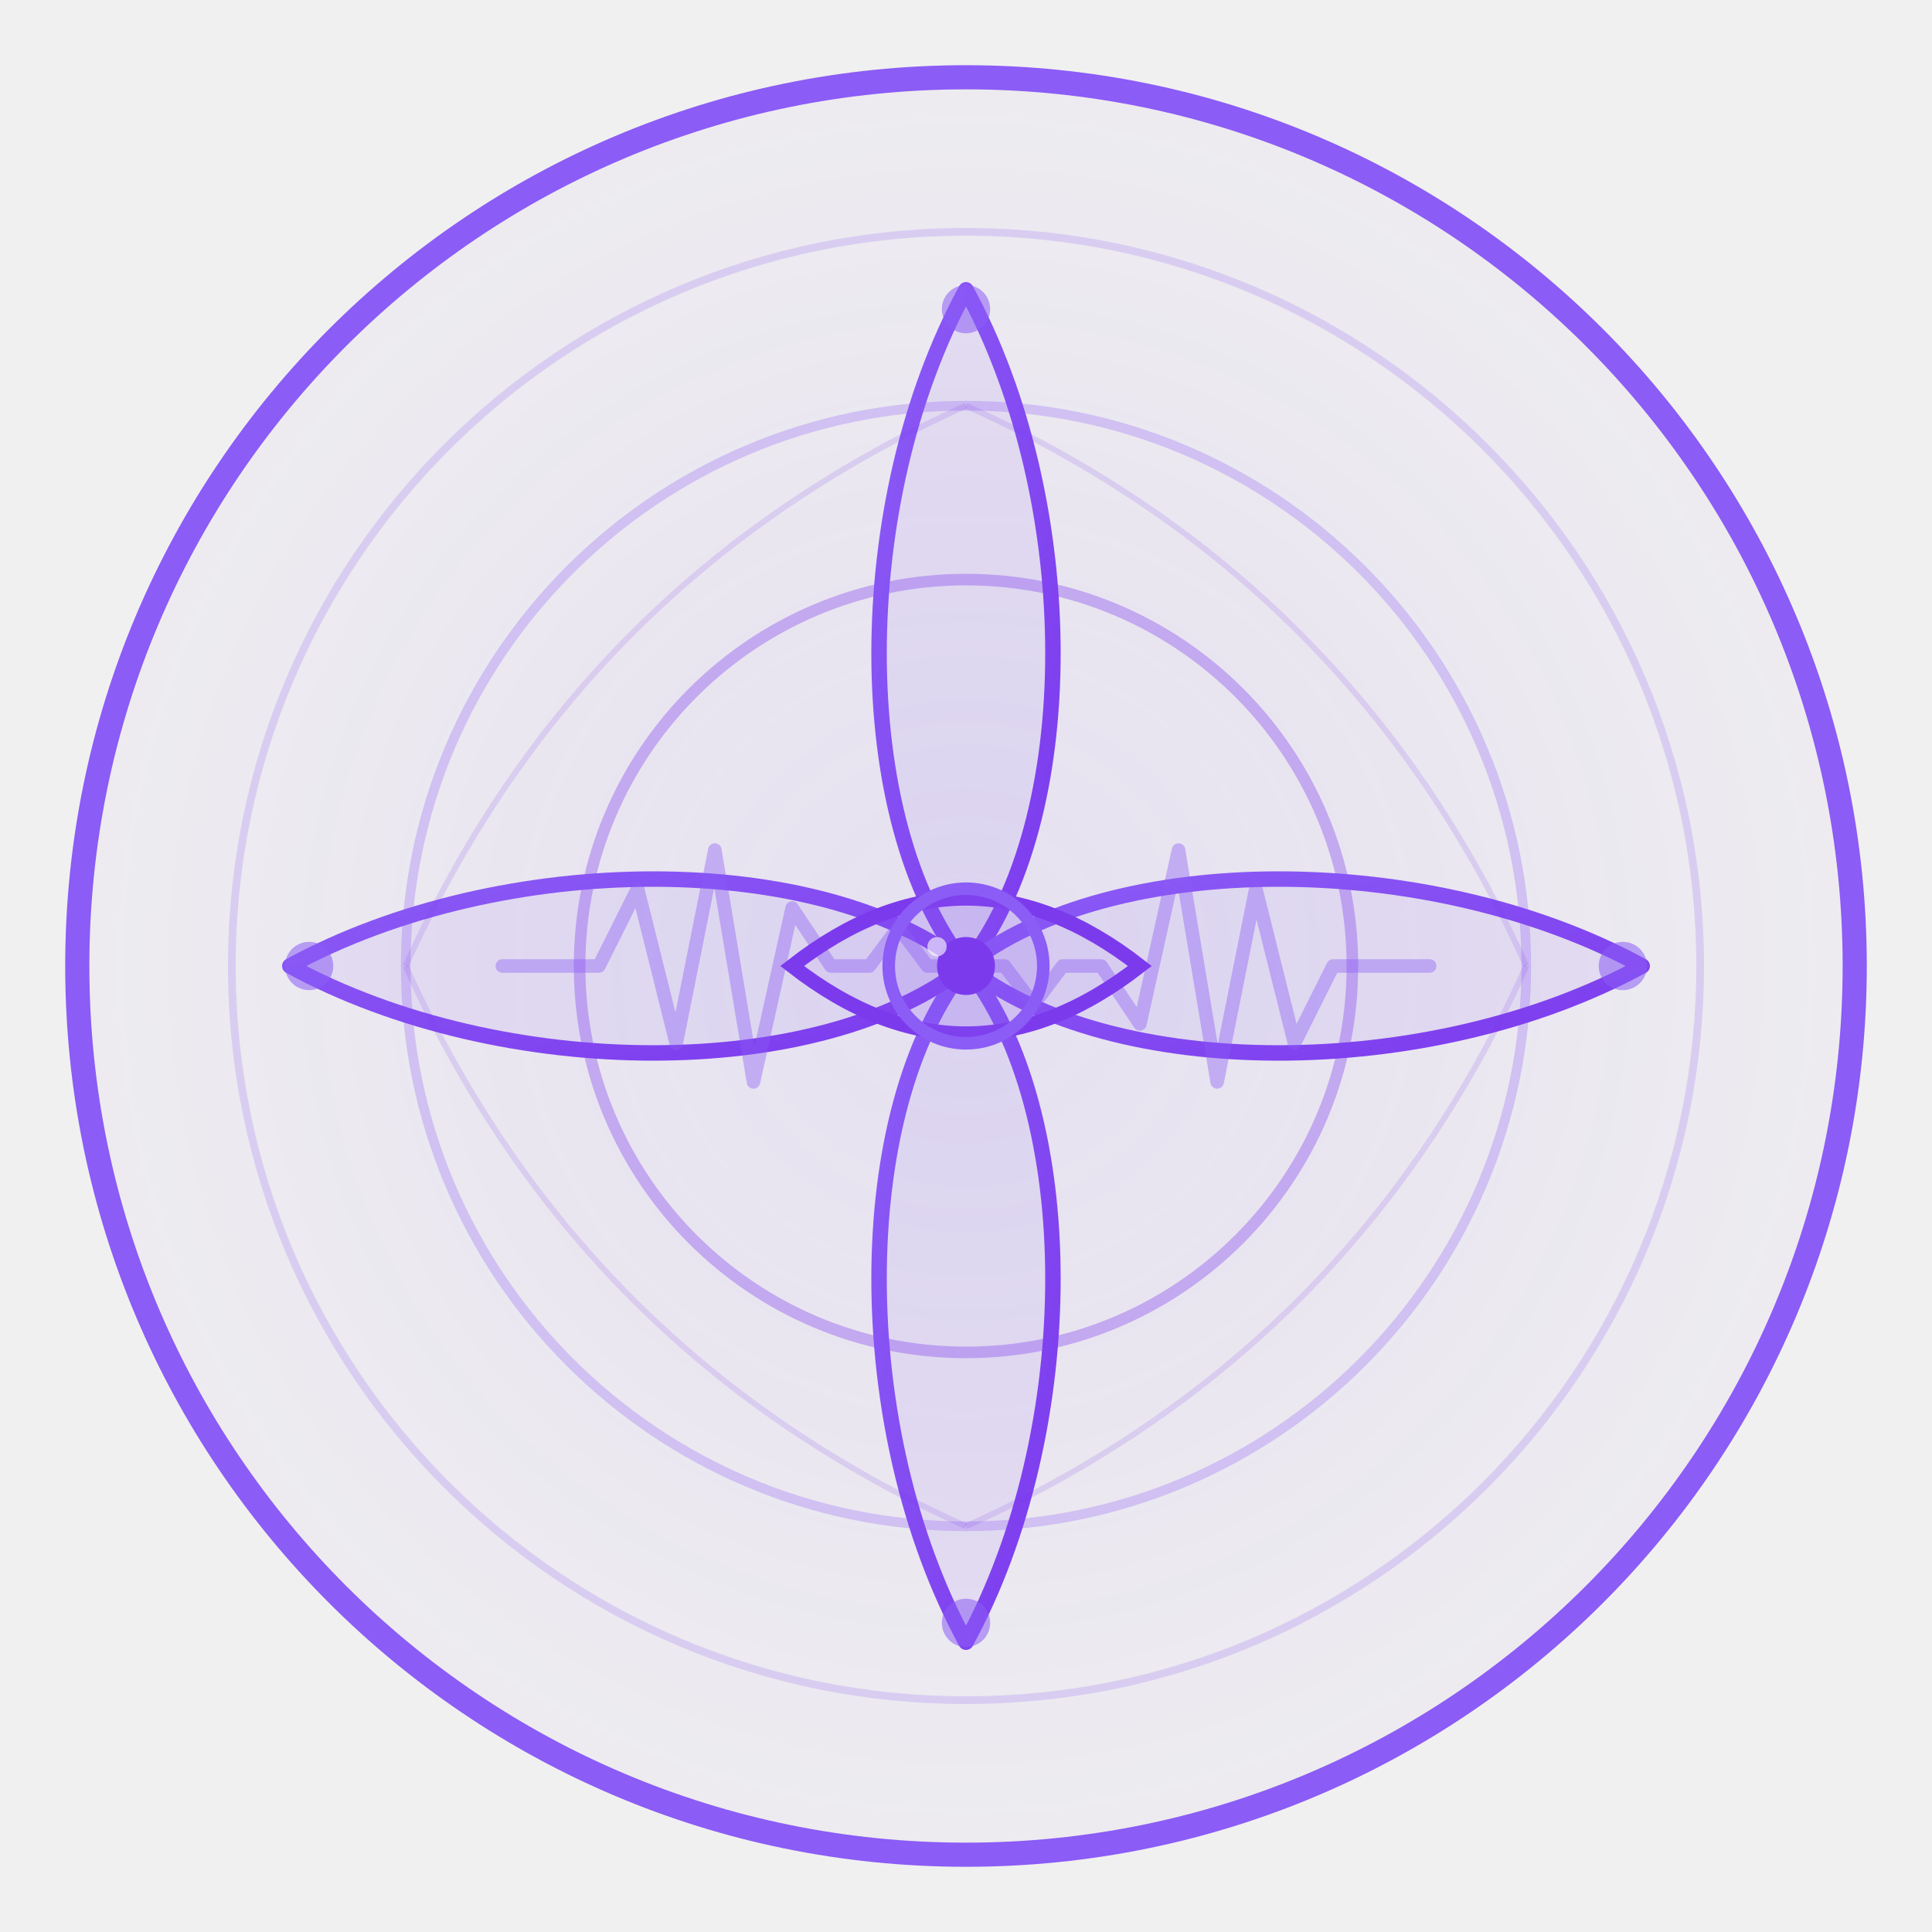
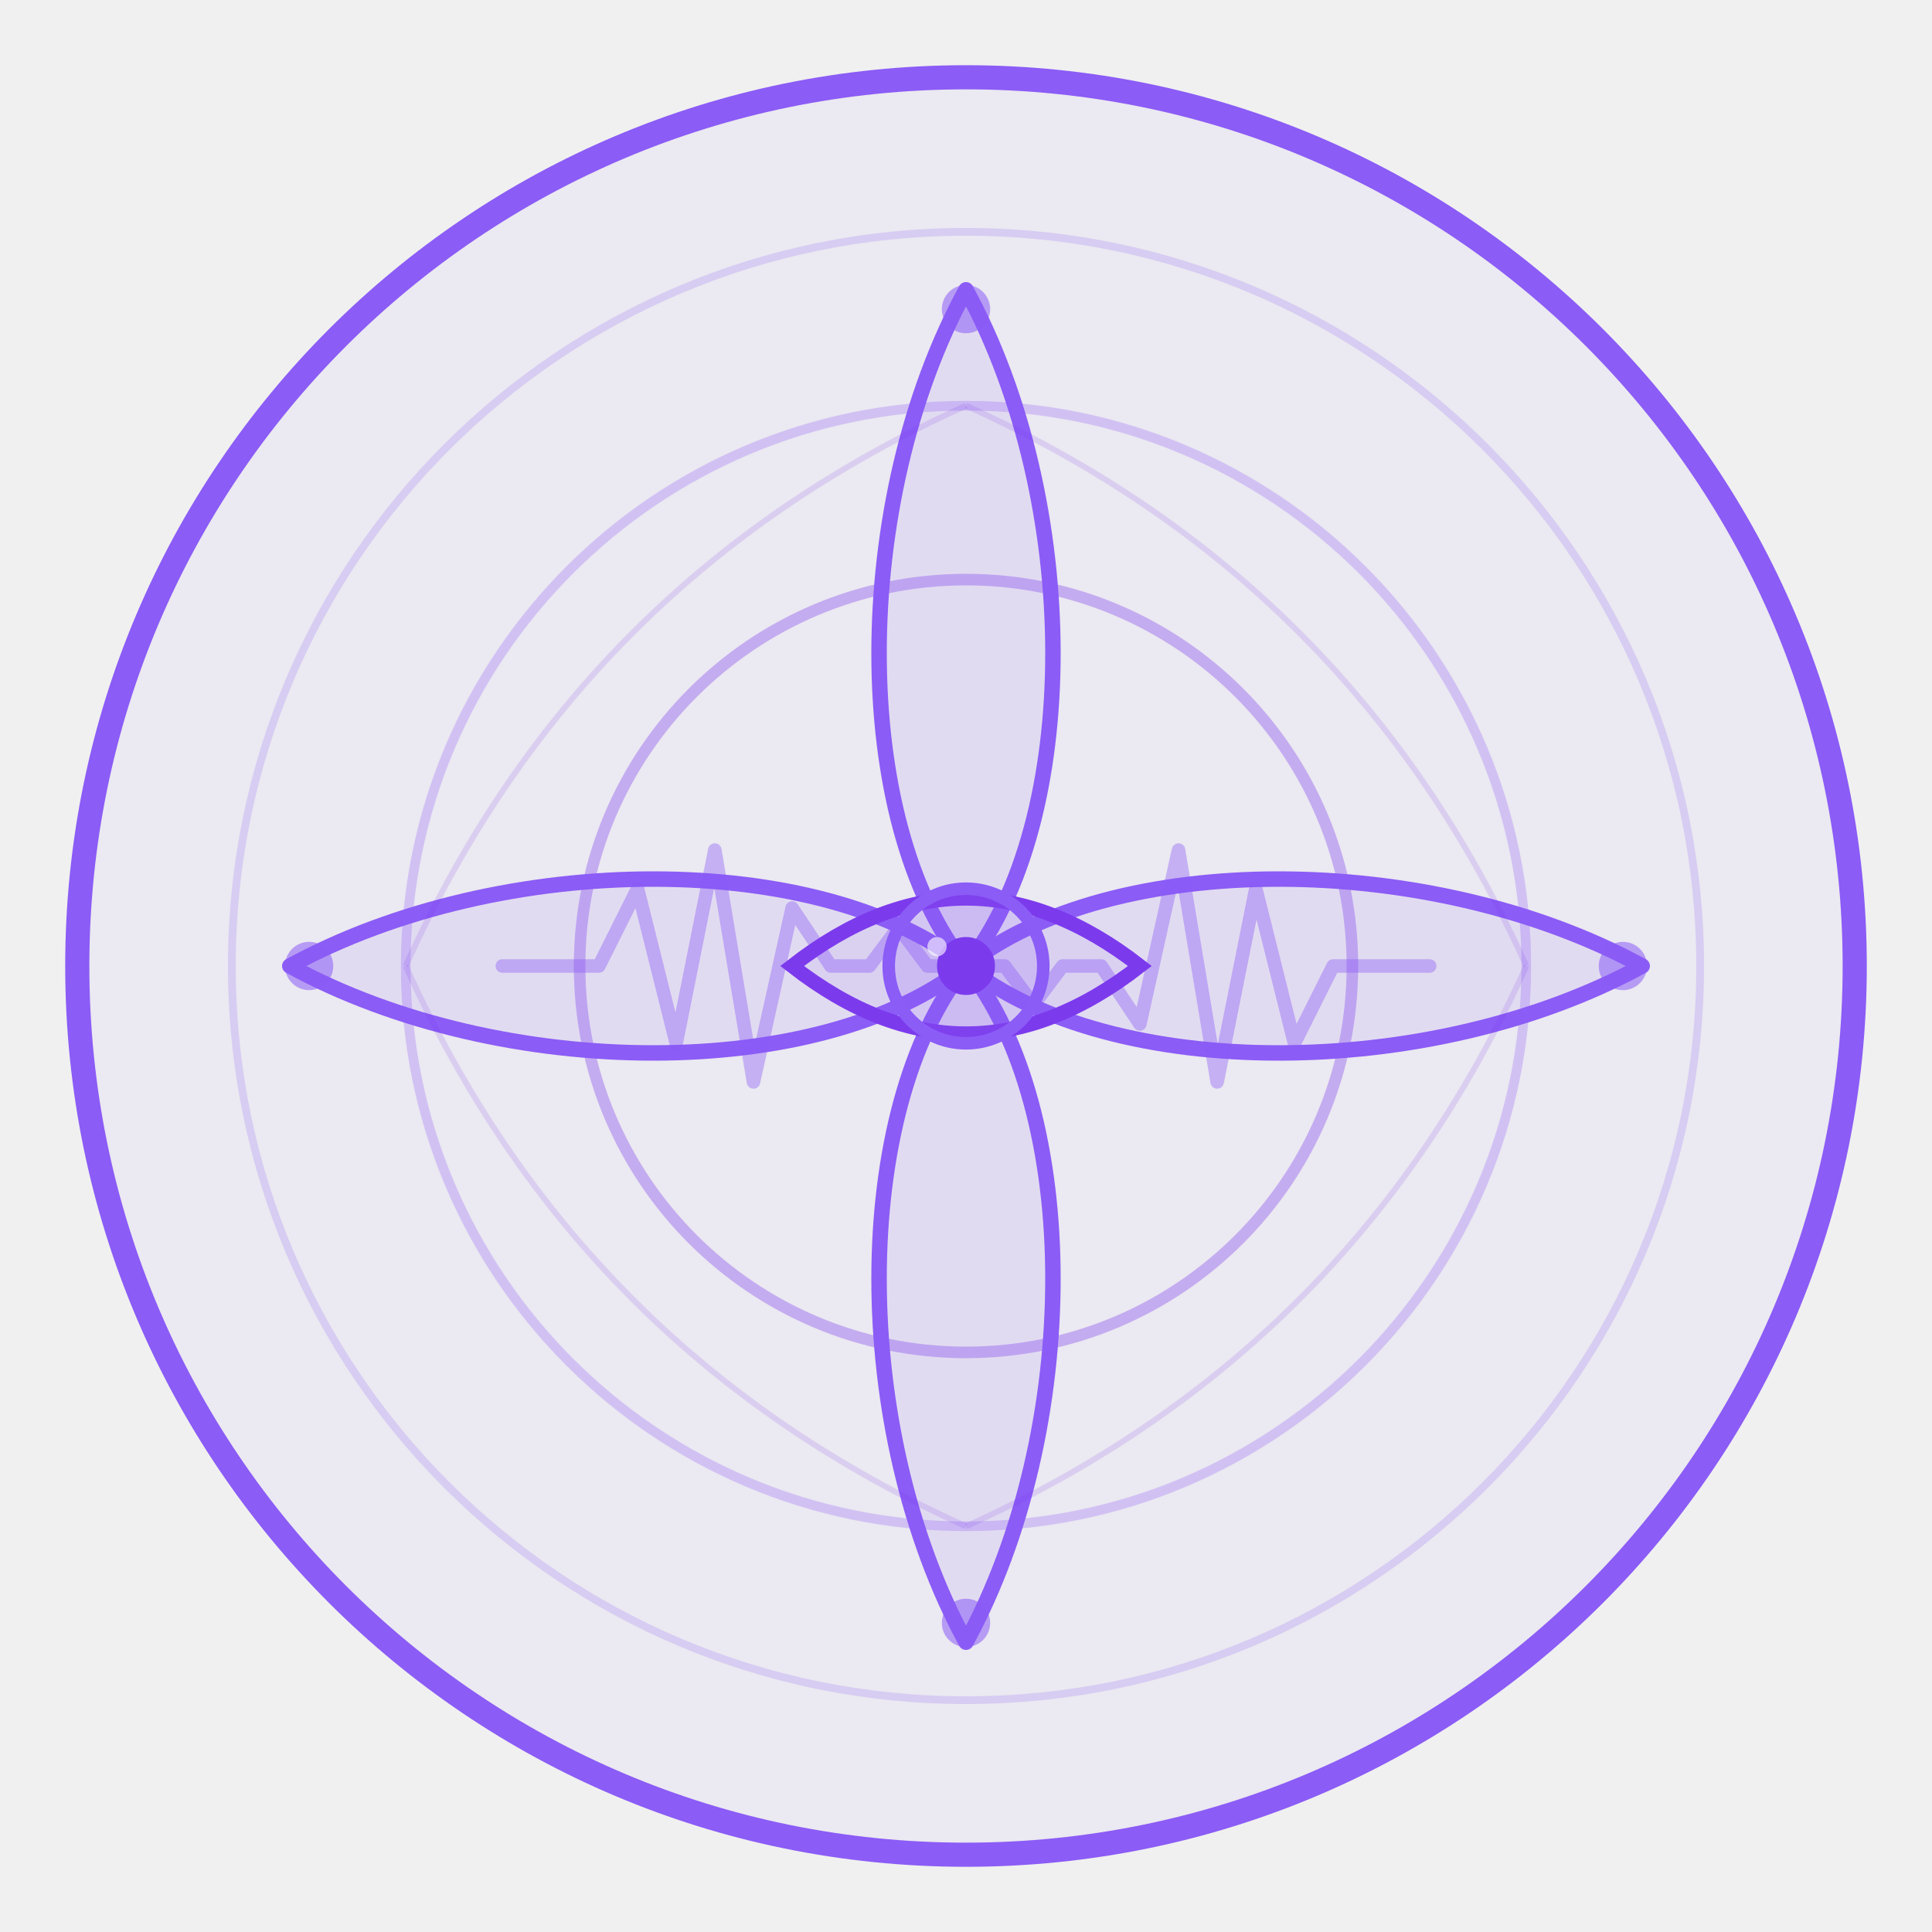
<svg xmlns="http://www.w3.org/2000/svg" viewBox="0 0 200 200" width="200" height="200">
-   <defs>
-     <radialGradient id="chetana-bg" cx="50%" cy="50%" r="50%">
-       <stop offset="0%" stop-color="#8b5cf6" stop-opacity="0.10" />
-       <stop offset="100%" stop-color="#7c3aed" stop-opacity="0.02" />
-     </radialGradient>
-     <linearGradient id="chetana-petal" x1="0%" y1="0%" x2="100%" y2="100%">
-       <stop offset="0%" stop-color="#8b5cf6" />
-       <stop offset="100%" stop-color="#7c3aed" />
-     </linearGradient>
-   </defs>
-   <circle cx="100" cy="100" r="92" fill="url(#chetana-bg)" stroke="#8b5cf6" stroke-width="2.5" />
+   <circle cx="100" cy="100" r="92" fill="#8b5cf6" fill-opacity="0.05" stroke="#8b5cf6" stroke-width="2.5" />
  <circle cx="100" cy="100" r="76" fill="none" stroke="#8b5cf6" stroke-width="0.8" stroke-opacity="0.20" />
  <circle cx="100" cy="100" r="58" fill="none" stroke="#8b5cf6" stroke-width="1.0" stroke-opacity="0.28" />
  <circle cx="100" cy="100" r="40" fill="none" stroke="#7c3aed" stroke-width="1.2" stroke-opacity="0.35" />
-   <g fill="#8b5cf6" fill-opacity="0.10" stroke="url(#chetana-petal)" stroke-width="1.6" stroke-linejoin="round">
+   <g fill="#8b5cf6" fill-opacity="0.10" stroke="#8b5cf6" stroke-width="1.6" stroke-linejoin="round">
    <path d="M 100,100 C 88,85 88,52 100,30 C 112,52 112,85 100,100 Z" />
    <path d="M 100,100 C 115,88 148,88 170,100 C 148,112 115,112 100,100 Z" />
    <path d="M 100,100 C 112,115 112,148 100,170 C 88,148 88,115 100,100 Z" />
    <path d="M 100,100 C 85,88 52,88 30,100 C 52,112 85,112 100,100 Z" />
  </g>
  <g stroke="#7c3aed" stroke-width="0.6" stroke-opacity="0.15" fill="none">
    <path d="M 100,42 Q 140,60 158,100" />
    <path d="M 158,100 Q 140,140 100,158" />
    <path d="M 100,158 Q 60,140 42,100" />
    <path d="M 42,100 Q 60,60 100,42" />
  </g>
  <path d="M 52,100            L 62,100            L 66,92            L 70,108            L 74,88            L 78,112            L 82,94            L 86,100            L 90,100            L 93,96            L 96,100            L 100,100            L 104,100            L 107,104            L 110,100            L 114,100            L 118,106            L 122,88            L 126,112            L 130,92            L 134,108            L 138,100            L 148,100" fill="none" stroke="#8b5cf6" stroke-width="1.4" stroke-opacity="0.40" stroke-linecap="round" stroke-linejoin="round" />
  <path d="M 82,100 Q 100,86 118,100 Q 100,114 82,100 Z" fill="#8b5cf6" fill-opacity="0.08" stroke="#7c3aed" stroke-width="1.5" />
  <circle cx="100" cy="100" r="8" fill="#8b5cf6" fill-opacity="0.18" stroke="#8b5cf6" stroke-width="1.3" />
  <circle cx="100" cy="100" r="3" fill="#7c3aed" />
  <circle cx="97" cy="98" r="1" fill="#ffffff" fill-opacity="0.6" />
  <circle cx="100" cy="32" r="2.5" fill="#8b5cf6" fill-opacity="0.55" />
  <circle cx="168" cy="100" r="2.5" fill="#8b5cf6" fill-opacity="0.55" />
  <circle cx="100" cy="168" r="2.5" fill="#8b5cf6" fill-opacity="0.55" />
  <circle cx="32" cy="100" r="2.5" fill="#8b5cf6" fill-opacity="0.55" />
</svg>
